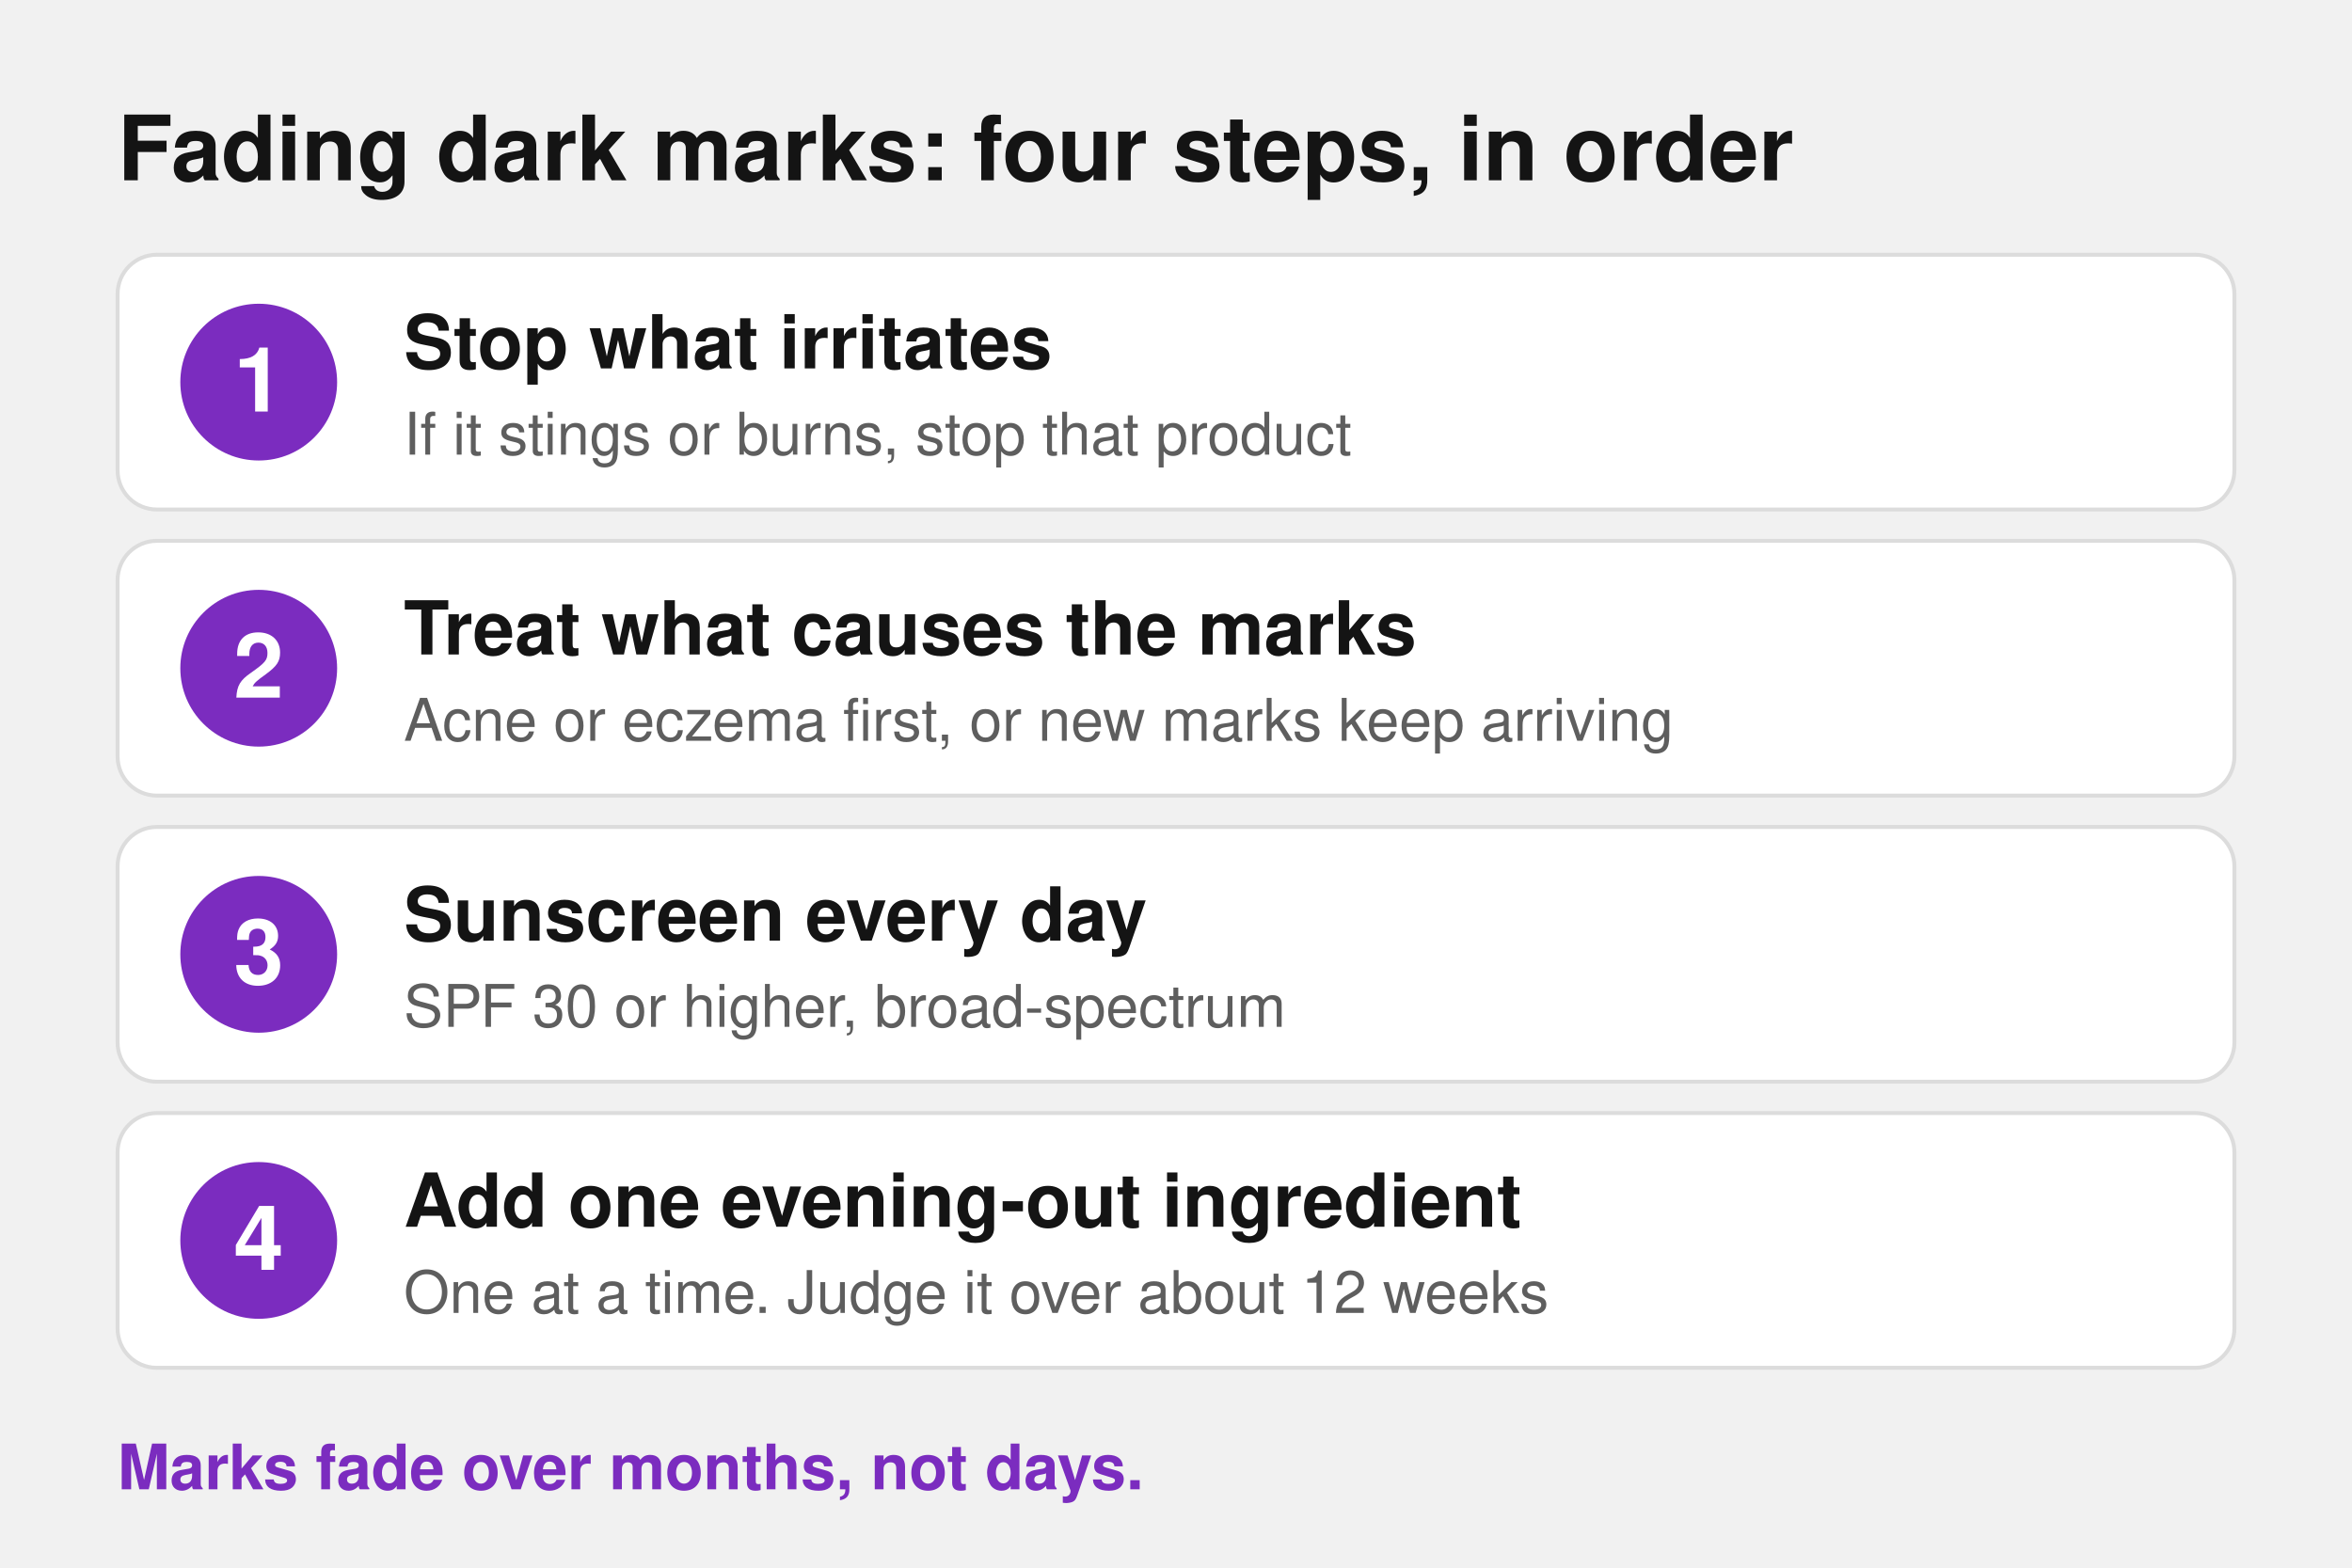
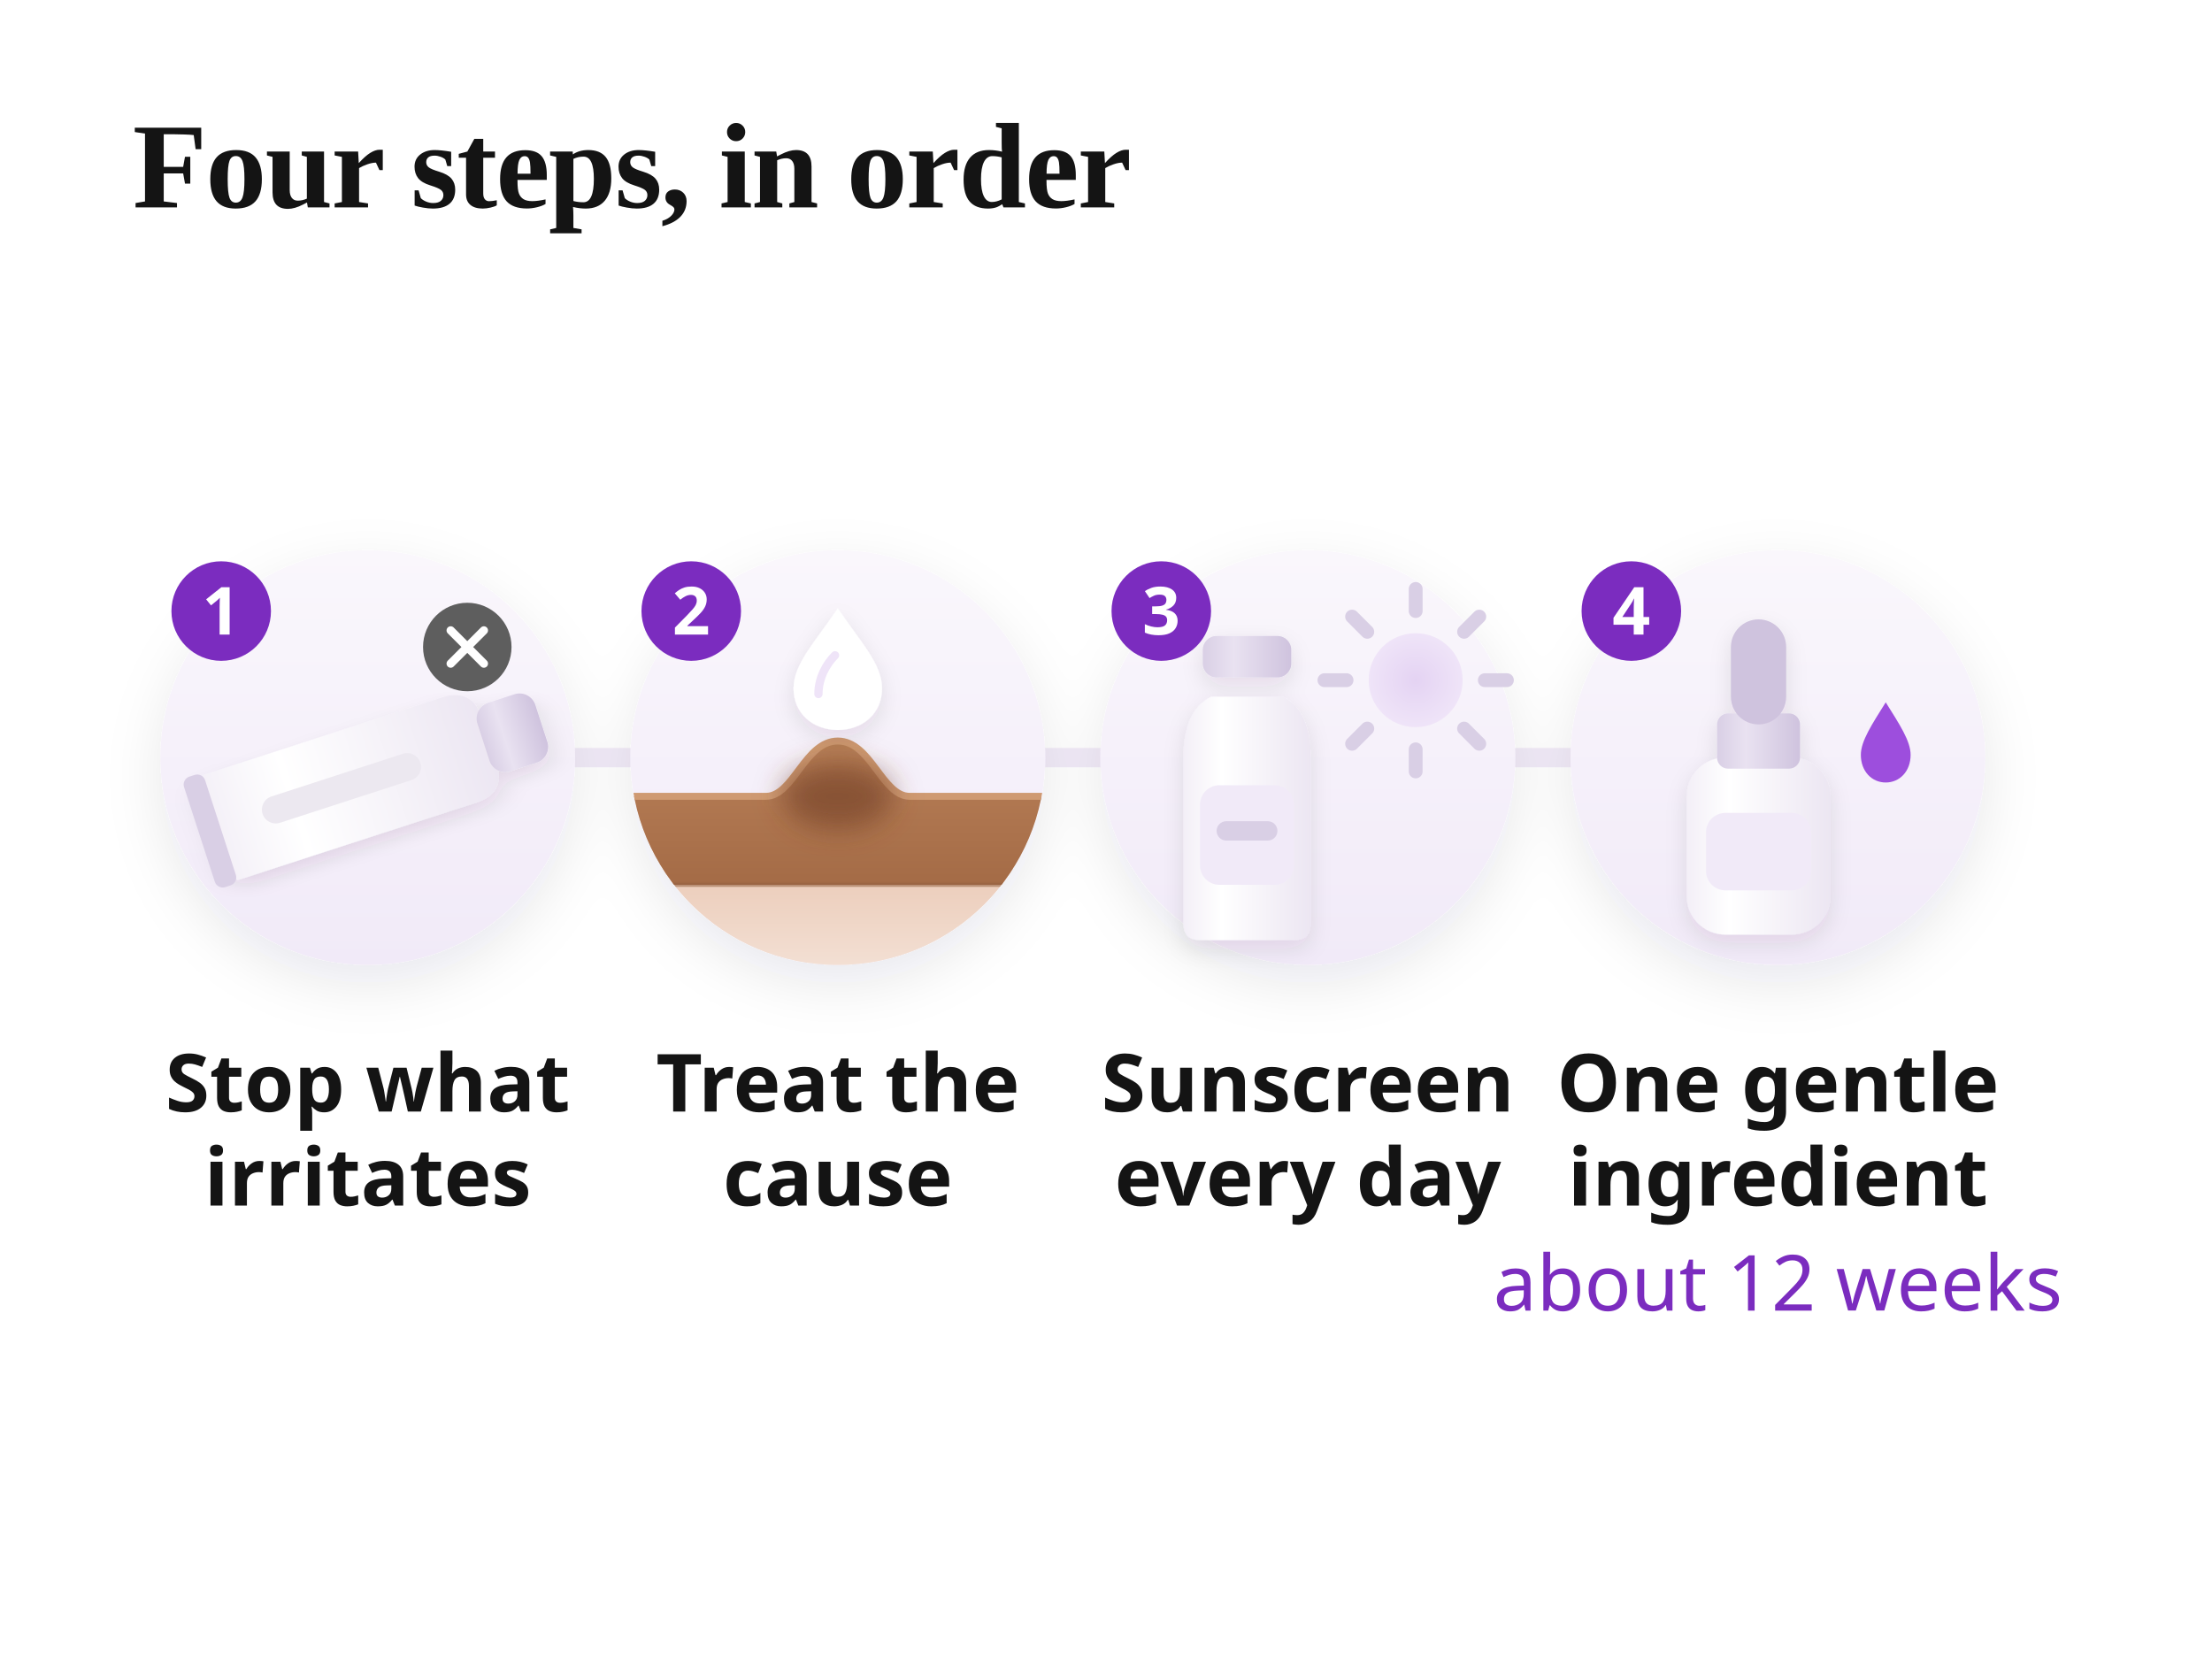
- <svg xmlns="http://www.w3.org/2000/svg" viewBox="0 0 1200 800" width="1200" height="800" font-family="Helvetica, Arial, sans-serif">
-   <rect width="1200" height="800" fill="#f1f1f1" />
-   <text x="60" y="92" font-size="46" font-weight="700" fill="#141414">Fading dark marks: four steps, in order</text>
-   <g>
-     <rect x="60" y="130" width="1080" height="130" rx="20" fill="#ffffff" stroke="#dcdcdc" stroke-width="2" />
-     <circle cx="132" cy="195" r="40" fill="#7b2cbf" />
-     <text x="132" y="210" font-size="46" font-weight="700" fill="#ffffff" text-anchor="middle">1</text>
-     <text x="206" y="188" font-size="38" font-weight="700" fill="#141414">Stop what irritates</text>
-     <text x="206" y="232" font-size="30" fill="#5e5e5e">If it stings or burns, stop that product</text>
+ <svg xmlns="http://www.w3.org/2000/svg" viewBox="0 0 1600 1200" width="1600" height="1200">
+   <defs>
+     <linearGradient id="epi" x1="0" y1="0" x2="0" y2="1">
+       <stop offset="0" stop-color="#B98058" />
+       <stop offset="1" stop-color="#A46B46" />
+     </linearGradient>
+     <linearGradient id="derm" x1="0" y1="0" x2="0" y2="1">
+       <stop offset="0" stop-color="#EBCBB8" />
+       <stop offset="1" stop-color="#F4E2D7" />
+     </linearGradient>
+     <linearGradient id="air" x1="0" y1="0" x2="0" y2="1">
+       <stop offset="0" stop-color="#FAF7FC" />
+       <stop offset="1" stop-color="#F1EAF8" />
+     </linearGradient>
+     <linearGradient id="obj" x1="0" y1="0" x2="1" y2="0">
+       <stop offset="0" stop-color="#D9CFE5" />
+       <stop offset="0.35" stop-color="#E9E2F1" />
+       <stop offset="1" stop-color="#CFC3DE" />
+     </linearGradient>
+     <linearGradient id="body" x1="0" y1="0" x2="1" y2="0">
+       <stop offset="0" stop-color="#F3EFF7" />
+       <stop offset="0.3" stop-color="#FFFFFF" />
+       <stop offset="1" stop-color="#ECE6F2" />
+     </linearGradient>
+     <radialGradient id="sun" cx="0.5" cy="0.5" r="0.5">
+       <stop offset="0" stop-color="#E4D3F3" />
+       <stop offset="1" stop-color="#EFE4F8" />
+     </radialGradient>
+     <filter id="soft" x="-80%" y="-80%" width="260%" height="260%">
+       <feGaussianBlur stdDeviation="10" />
+     </filter>
+     <filter id="lift" x="-20%" y="-20%" width="140%" height="150%">
+       <feDropShadow dx="0" dy="14" stdDeviation="20" flood-color="#2B1640" flood-opacity="0.09" />
+     </filter>
+     <filter id="liftsm" x="-30%" y="-30%" width="160%" height="170%">
+       <feDropShadow dx="0" dy="6" stdDeviation="8" flood-color="#2B1640" flood-opacity="0.10" />
+     </filter>
+     <clipPath id="disc">
+       <circle cx="0" cy="0" r="150" />
+     </clipPath>
+   </defs>
+   <rect width="1600" height="1200" fill="#FFFFFF" />
+   <text x="96" y="150" font-family="Source Serif 4" font-weight="600" font-size="88" fill="#141414" letter-spacing="-1">Four steps, in order</text>
+   <path d="M266 548 H 1286" stroke="#F1EAF8" stroke-width="14" stroke-linecap="round" />
+   <g filter="url(#lift)">
+     <circle cx="266" cy="548" r="150" fill="url(#air)" />
+     <circle cx="606" cy="548" r="150" fill="url(#air)" />
+     <circle cx="946" cy="548" r="150" fill="url(#air)" />
+     <circle cx="1286" cy="548" r="150" fill="url(#air)" />
  </g>
-   <g>
-     <rect x="60" y="276" width="1080" height="130" rx="20" fill="#ffffff" stroke="#dcdcdc" stroke-width="2" />
-     <circle cx="132" cy="341" r="40" fill="#7b2cbf" />
-     <text x="132" y="356" font-size="46" font-weight="700" fill="#ffffff" text-anchor="middle">2</text>
-     <text x="206" y="334" font-size="38" font-weight="700" fill="#141414">Treat what causes the marks</text>
-     <text x="206" y="378" font-size="30" fill="#5e5e5e">Acne or eczema first, or new marks keep arriving</text>
+   <g transform="translate(266 548)">
+     <g transform="translate(0 16) rotate(-18)">
+       <g filter="url(#liftsm)">
+         <path d="M -112 -40 L 70 -40 C 86 -40, 92 -30, 92 -20 L 92 20 C 92 30, 86 40, 70 40 L -112 40 L -120 30 L -120 -30 Z" fill="url(#body)" />
+         <rect x="88" y="-26" width="44" height="52" rx="12" fill="url(#obj)" />
+       </g>
+       <rect x="-128" y="-42" width="16" height="84" rx="6" fill="#D9CFE5" />
+       <rect x="-80" y="-10" width="120" height="20" rx="10" fill="#ECE8F0" />
+     </g>
+     <circle cx="72" cy="-80" r="32" fill="#5E5E5E" />
+     <path d="M60 -92 l 24 24 M84 -92 l -24 24" stroke="#FFFFFF" stroke-width="6" stroke-linecap="round" />
  </g>
-   <g>
-     <rect x="60" y="422" width="1080" height="130" rx="20" fill="#ffffff" stroke="#dcdcdc" stroke-width="2" />
-     <circle cx="132" cy="487" r="40" fill="#7b2cbf" />
-     <text x="132" y="502" font-size="46" font-weight="700" fill="#ffffff" text-anchor="middle">3</text>
-     <text x="206" y="480" font-size="38" font-weight="700" fill="#141414">Sunscreen every day</text>
-     <text x="206" y="524" font-size="30" fill="#5e5e5e">SPF 30 or higher, broad-spectrum</text>
+   <g transform="translate(606 548)">
+     <g clip-path="url(#disc)">
+       <rect x="-150" y="80" width="300" height="80" fill="url(#derm)" />
+       <path d="M-150 28 L -52 28 C -32 28, -24 -12, 0 -12 C 24 -12, 32 28, 52 28 L 150 28 L 150 92 L -150 92 Z" fill="url(#epi)" />
+       <path d="M-150 28 L -52 28 C -32 28, -24 -12, 0 -12 C 24 -12, 32 28, 52 28 L 150 28" fill="none" stroke="#CF9A72" stroke-width="5" />
+       <path d="M-150 92 L 150 92" stroke="#94603F" stroke-width="3" opacity="0.55" />
+       <ellipse cx="0" cy="28" rx="40" ry="24" fill="#6E3A22" opacity="0.6" filter="url(#soft)" />
+     </g>
+     <g filter="url(#liftsm)">
+       <path d="M0 -108 C 16 -84, 32 -68, 32 -50 C 32 -32, 18 -20, 0 -20 C -18 -20, -32 -32, -32 -50 C -32 -68, -16 -84, 0 -108 Z" fill="#FFFFFF" />
+     </g>
+     <path d="M-14 -46 C -14 -58, -8 -68, -2 -74" fill="none" stroke="#EFE4F8" stroke-width="6" stroke-linecap="round" />
  </g>
-   <g>
-     <rect x="60" y="568" width="1080" height="130" rx="20" fill="#ffffff" stroke="#dcdcdc" stroke-width="2" />
-     <circle cx="132" cy="633" r="40" fill="#7b2cbf" />
-     <text x="132" y="648" font-size="46" font-weight="700" fill="#ffffff" text-anchor="middle">4</text>
-     <text x="206" y="626" font-size="38" font-weight="700" fill="#141414">Add one evening-out ingredient</text>
-     <text x="206" y="670" font-size="30" fill="#5e5e5e">One at a time. Judge it over about 12 weeks</text>
+   <g transform="translate(946 548)">
+     <g transform="translate(78 -56)">
+       <g stroke="#D9CFE5" stroke-width="10" stroke-linecap="round">
+         <path d="M0 -66 V -50" />
+         <path d="M0 50 V 66" />
+         <path d="M-66 0 H -50" />
+         <path d="M50 0 H 66" />
+         <path d="M-46 -46 l 11 11" />
+         <path d="M35 35 l 11 11" />
+         <path d="M46 -46 l -11 11" />
+         <path d="M-35 35 l -11 11" />
+       </g>
+       <circle cx="0" cy="0" r="34" fill="url(#sun)" />
+     </g>
+     <g transform="translate(-44 16)">
+       <g filter="url(#liftsm)">
+         <rect x="-32" y="-104" width="64" height="30" rx="10" fill="url(#obj)" />
+         <path d="M -46 104 V -16 Q -46 -50, -26 -60 H 26 Q 46 -50, 46 -16 V 104 Q 46 116, 34 116 H -34 Q -46 116, -46 104 Z" fill="url(#body)" />
+       </g>
+       <rect x="-34" y="4" width="68" height="72" rx="14" fill="#F1EAF8" />
+       <rect x="-22" y="30" width="44" height="14" rx="7" fill="#D9CFE5" />
+     </g>
  </g>
-   <text x="60" y="760" font-size="32" fill="#7b2cbf" font-weight="700">Marks fade over months, not days.</text>
+   <g transform="translate(1286 548)">
+     <g transform="translate(-14 0)">
+       <g filter="url(#liftsm)">
+         <rect x="-52" y="0" width="104" height="128" rx="28" fill="url(#body)" />
+         <rect x="-30" y="-32" width="60" height="40" rx="8" fill="url(#obj)" />
+         <rect x="-20" y="-100" width="40" height="76" rx="20" fill="#CFC3DE" />
+       </g>
+       <rect x="-38" y="40" width="76" height="56" rx="14" fill="#F1EAF8" />
+     </g>
+     <path d="M78 -40 C 88 -24, 96 -12, 96 -2 C 96 10, 88 18, 78 18 C 68 18, 60 10, 60 -2 C 60 -12, 68 -24, 78 -40 Z" fill="#9D4EDD" />
+   </g>
+   <g font-family="Archivo" font-weight="600" font-size="48" text-anchor="middle" fill="#FFFFFF">
+     <circle cx="160" cy="442" r="36" fill="#7B2CBF" />
+     <text x="160" y="459">1</text>
+     <circle cx="500" cy="442" r="36" fill="#7B2CBF" />
+     <text x="500" y="459">2</text>
+     <circle cx="840" cy="442" r="36" fill="#7B2CBF" />
+     <text x="840" y="459">3</text>
+     <circle cx="1180" cy="442" r="36" fill="#7B2CBF" />
+     <text x="1180" y="459">4</text>
+   </g>
+   <g font-family="Archivo" font-weight="600" font-size="58" fill="#141414" text-anchor="middle">
+     <text x="266" y="804">Stop what</text>
+     <text x="266" y="872">irritates</text>
+     <text x="606" y="804">Treat the</text>
+     <text x="606" y="872">cause</text>
+     <text x="946" y="804">Sunscreen</text>
+     <text x="946" y="872">every day</text>
+     <text x="1286" y="804">One gentle</text>
+     <text x="1286" y="872">ingredient</text>
+   </g>
+   <text x="1286" y="948" font-family="Archivo" font-weight="400" font-size="56" fill="#7B2CBF" text-anchor="middle">about 12 weeks</text>
</svg>
